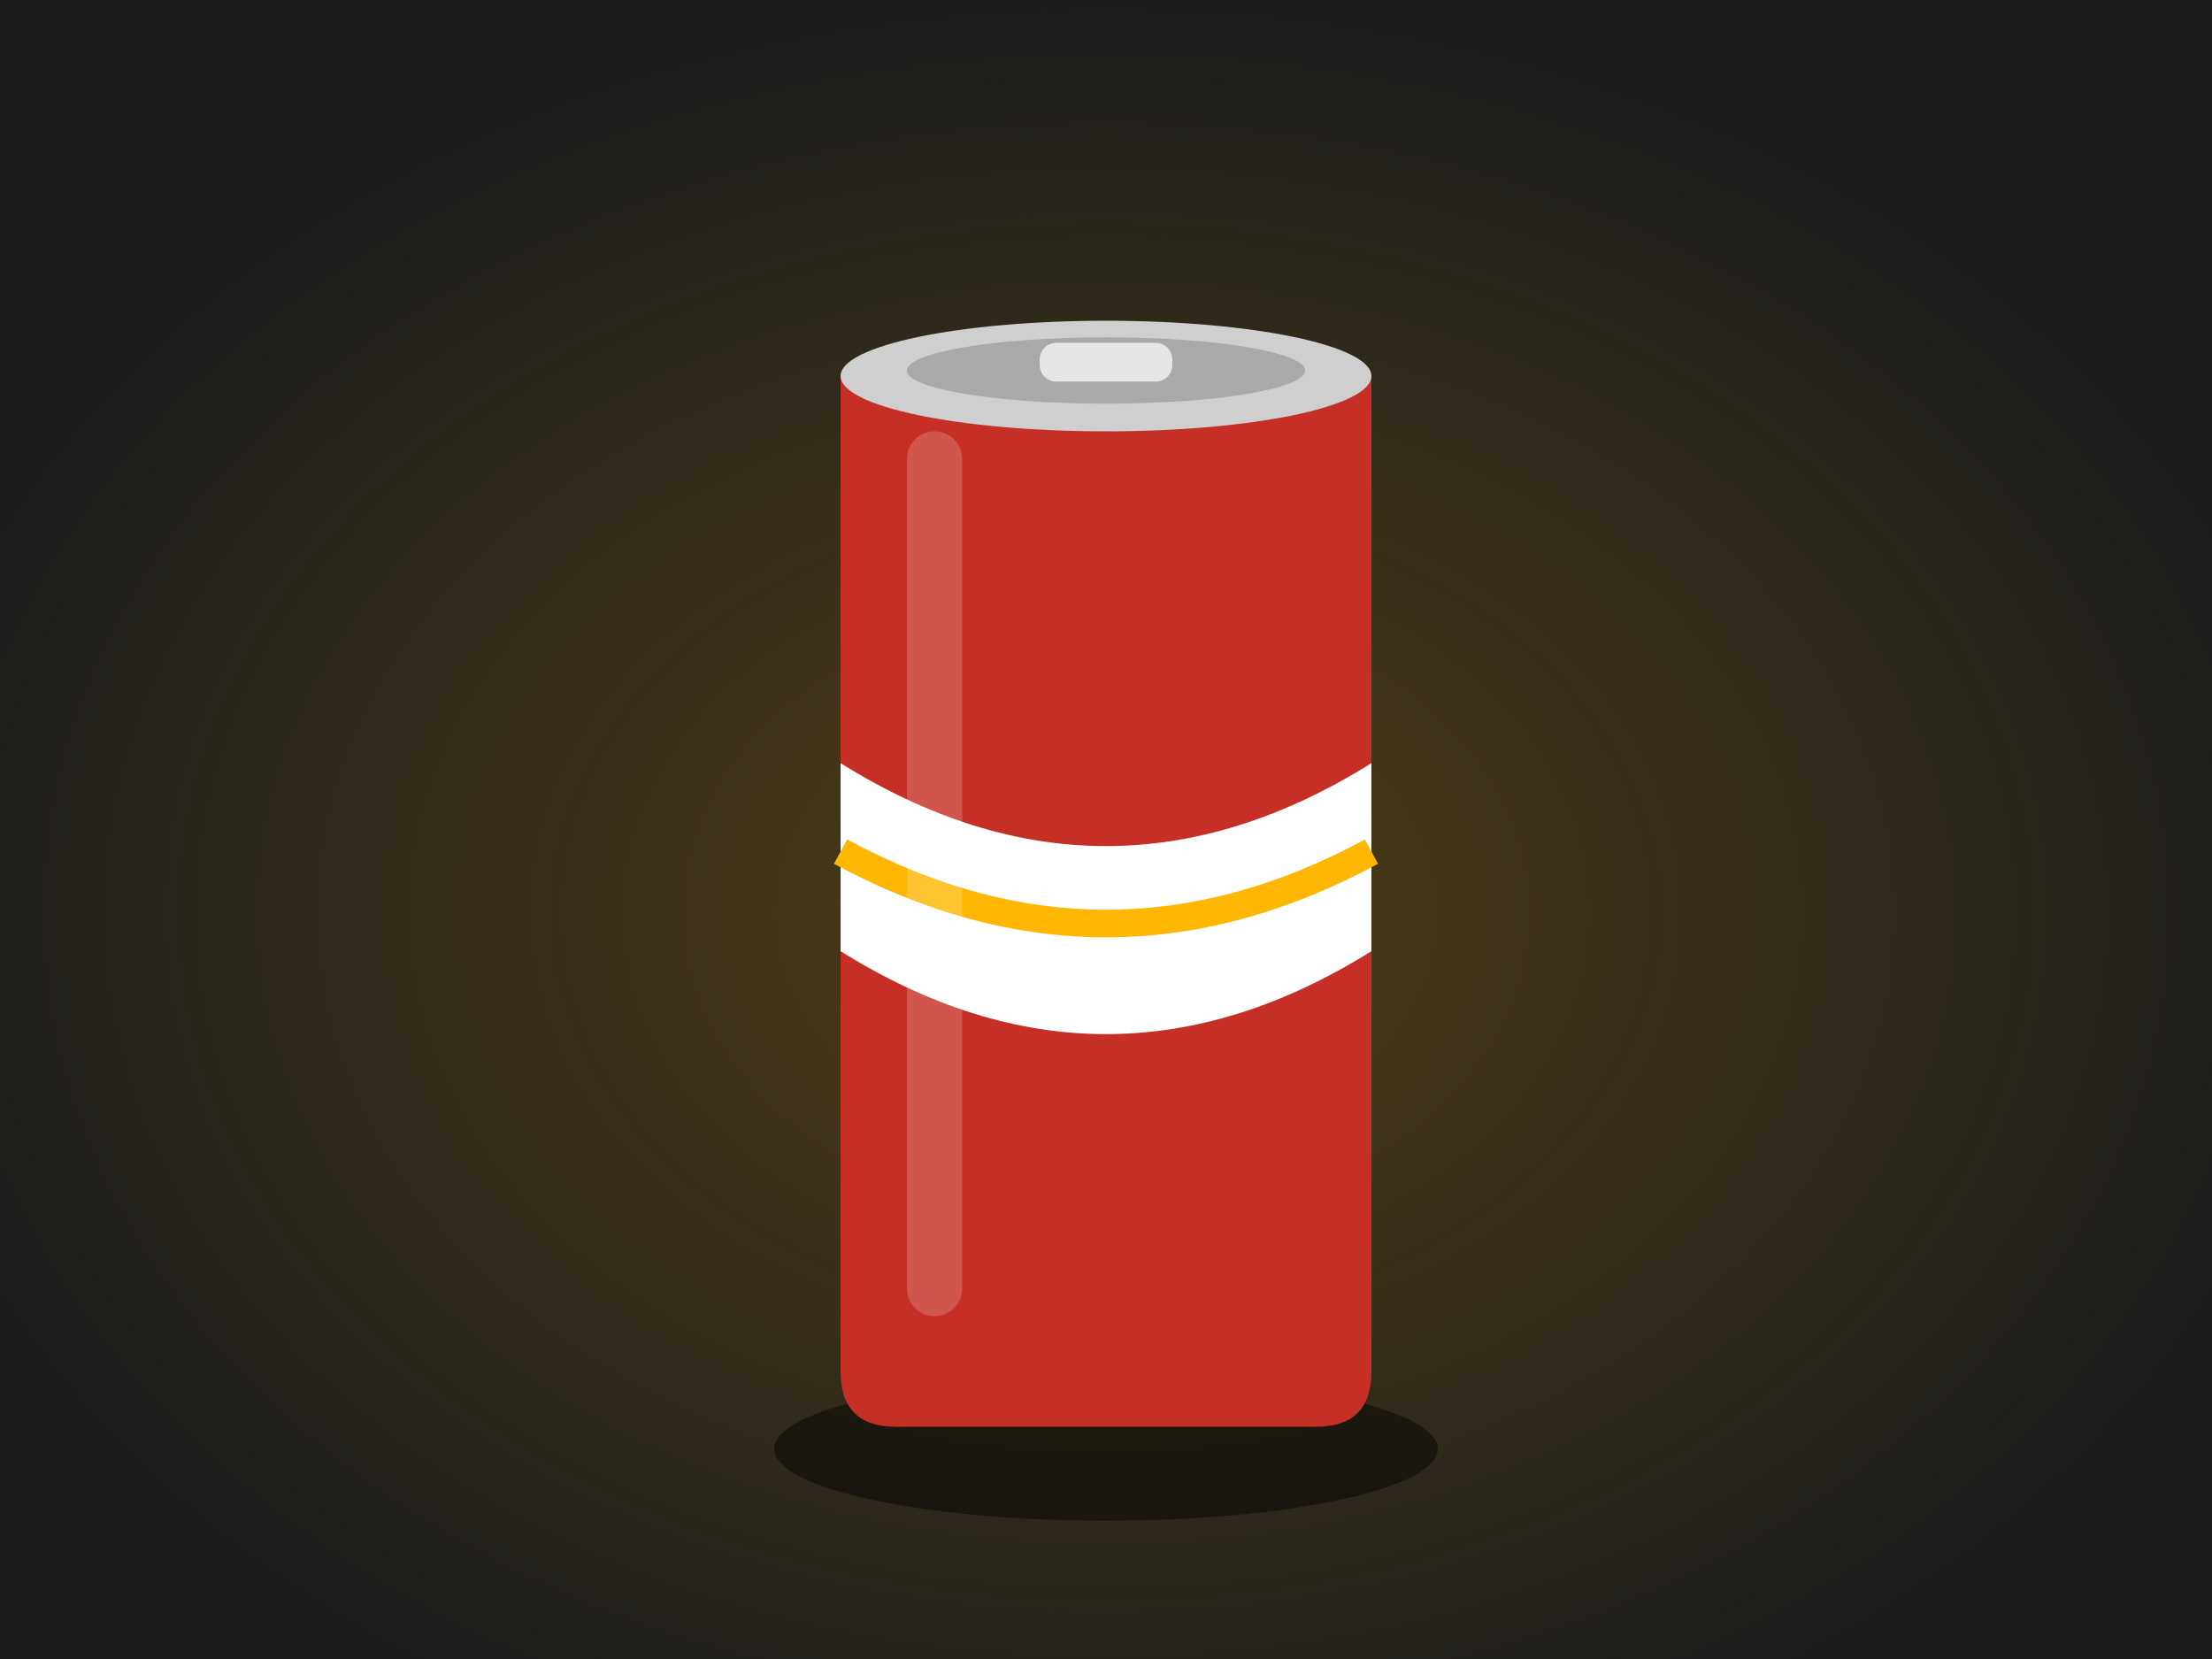
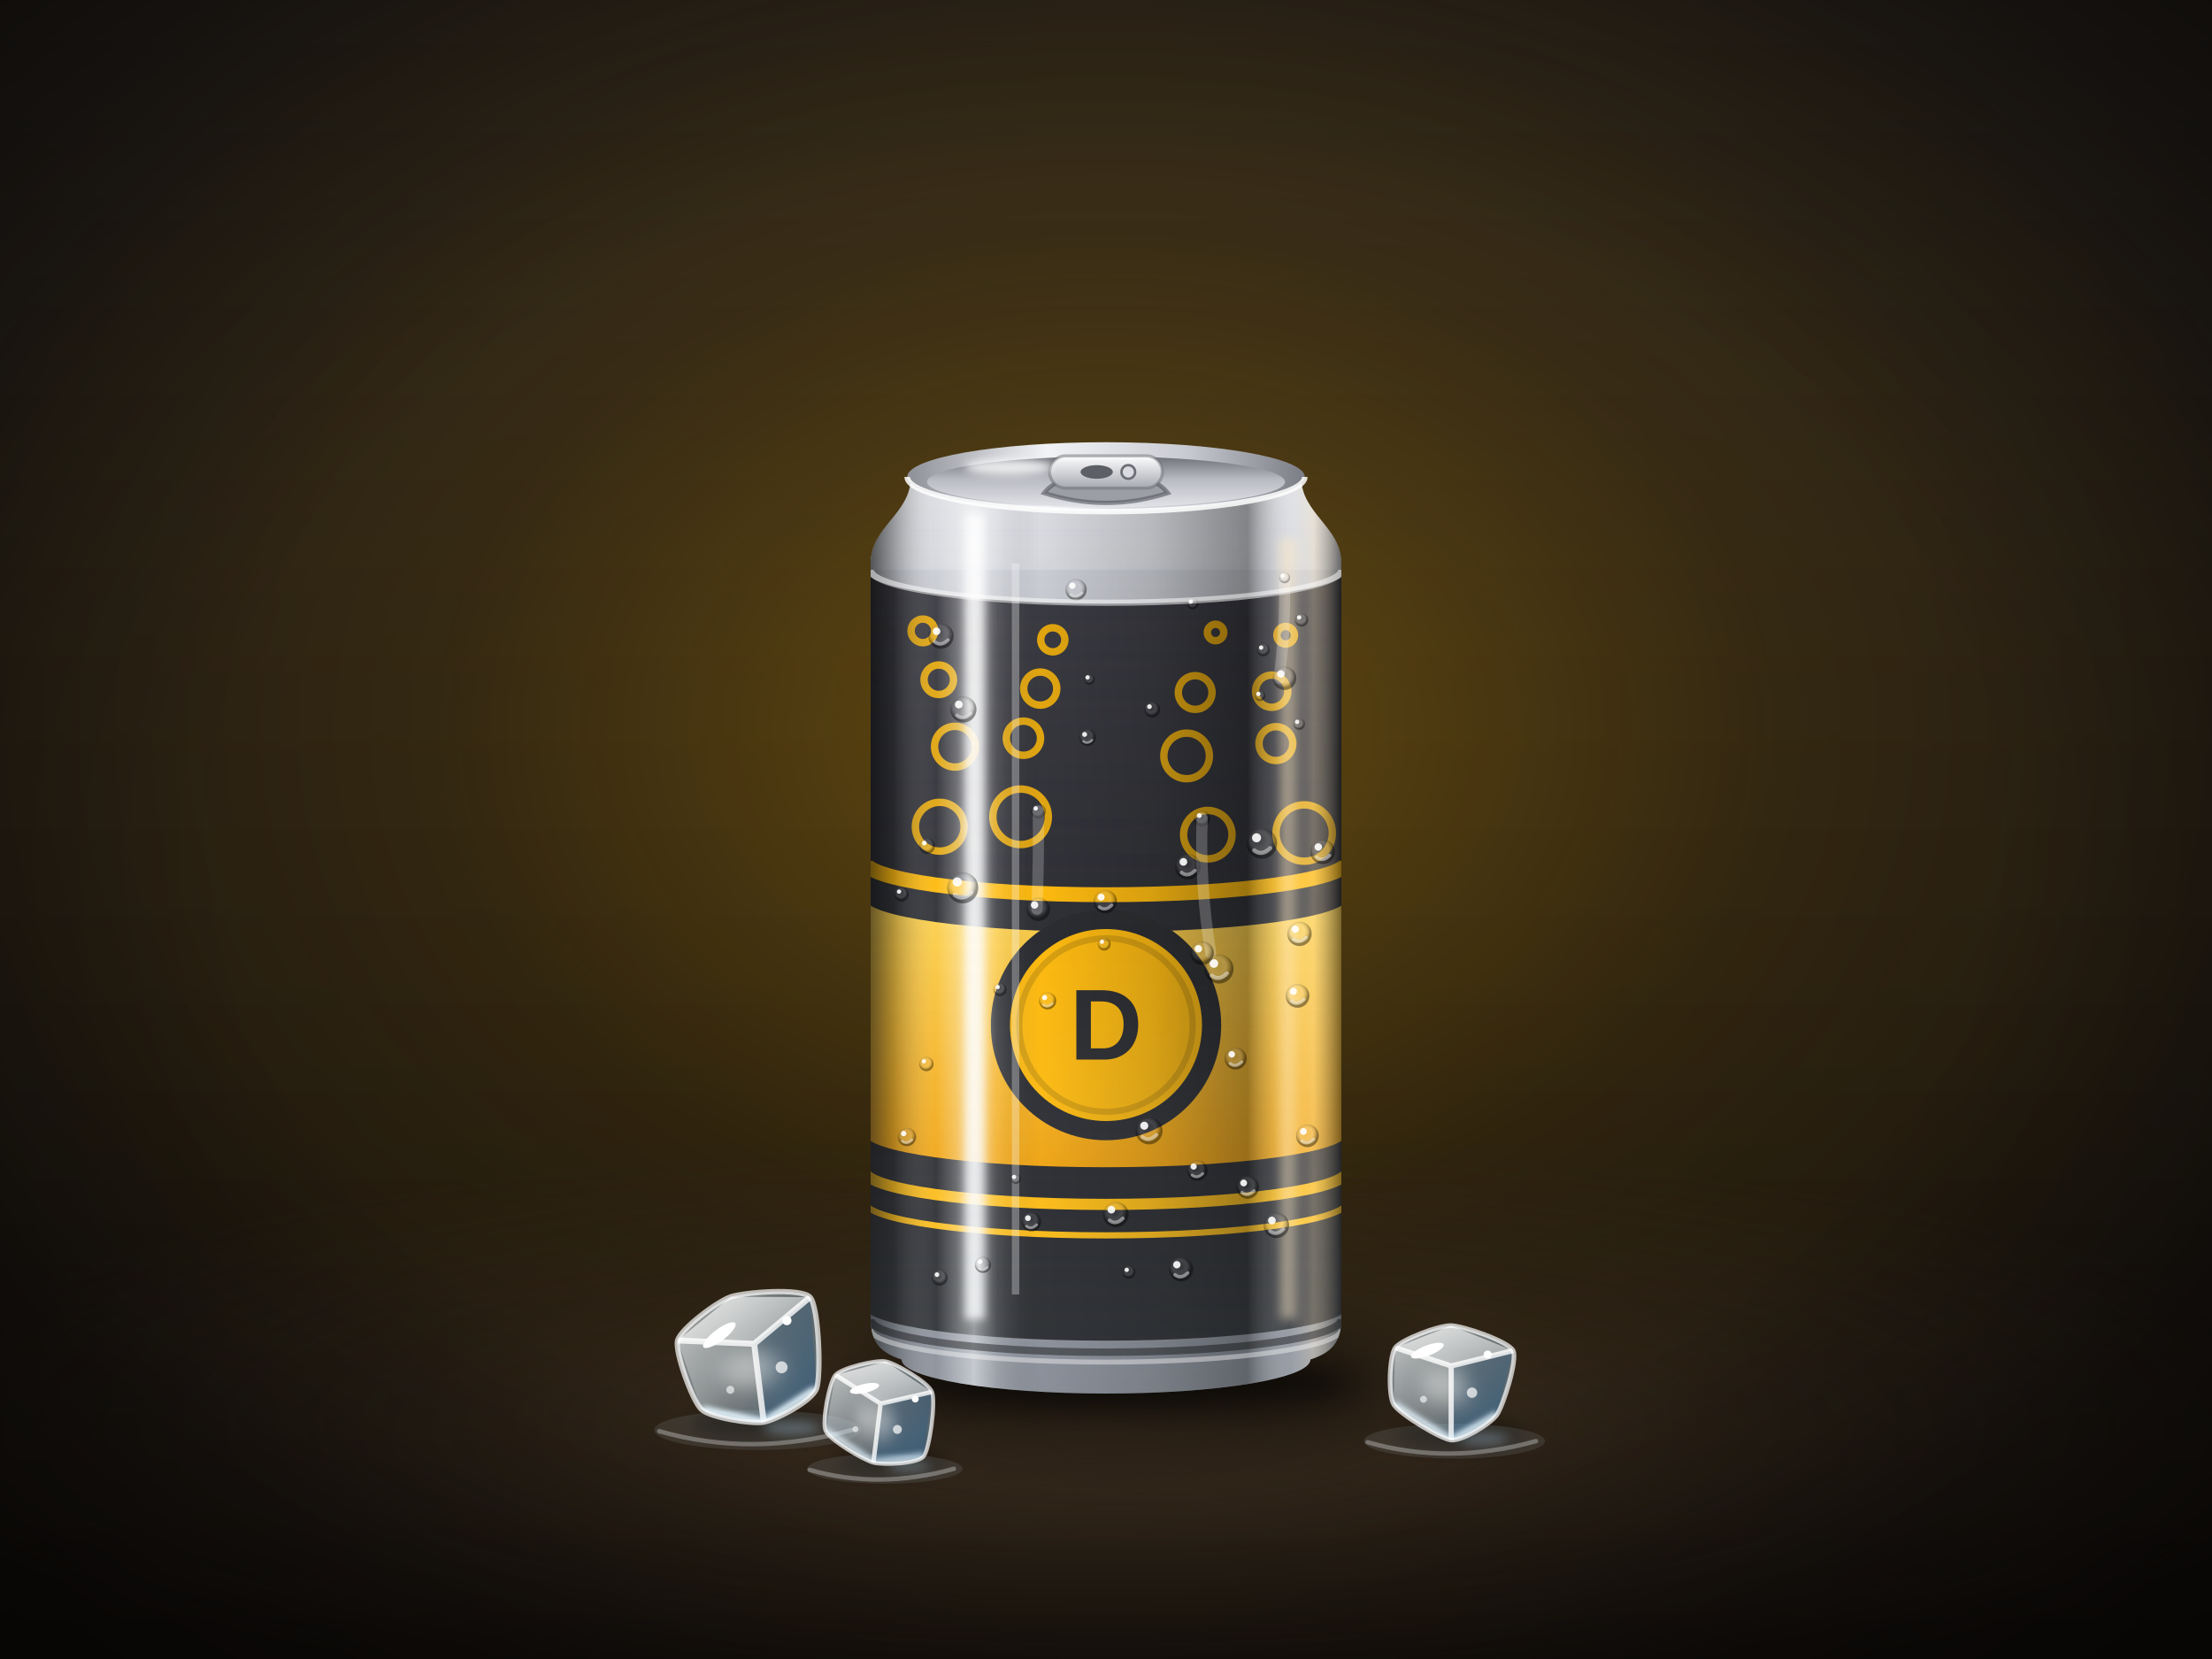
<svg xmlns="http://www.w3.org/2000/svg" viewBox="0 0 400 300" role="img" aria-label="Ilustração de lata de refrigerante">
  <defs>
-     <radialGradient id="glow" cx="50%" cy="55%" r="55%">
-       <stop offset="0" stop-color="#ffb703" stop-opacity=".22" />
+     <linearGradient id="g1" x1="0" y1="0" x2="0" y2="1">
+       <stop offset="0" stop-color="#26201b" />
+       <stop offset="1" stop-color="#110d0a" />
+     </linearGradient>
+     <radialGradient id="r2" cx="0.5" cy="0.44" r="0.6">
+       <stop offset="0" stop-color="#ffb703" stop-opacity="0.32" />
+       <stop offset="0.5" stop-color="#ffb703" stop-opacity="0.1" />
      <stop offset="1" stop-color="#ffb703" stop-opacity="0" />
    </radialGradient>
+     <radialGradient id="r3" cx="0.5" cy="0.5" r="0.5">
+       <stop offset="0" stop-color="#5a4636" stop-opacity="0.55" />
+       <stop offset="0.6" stop-color="#3a2d23" stop-opacity="0.25" />
+       <stop offset="1" stop-color="#3a2d23" stop-opacity="0" />
+     </radialGradient>
+     <radialGradient id="r4" cx="0.5" cy="0.5" r="0.72">
+       <stop offset="0.55" stop-color="#000" stop-opacity="0" />
+       <stop offset="1" stop-color="#000" stop-opacity="0.6" />
+     </radialGradient>
+     <filter id="f5" x="-60%" y="-60%" width="220%" height="220%">
+       <feGaussianBlur stdDeviation="7" />
+     </filter>
+     <filter id="f6" x="-60%" y="-60%" width="220%" height="220%">
+       <feGaussianBlur stdDeviation="2.5" />
+     </filter>
+     <clipPath id="c7">
+       <path d="M-38,-12 V-134 C-38,-140 -31.5,-142 -31.5,-148 H31.5 C31.5,-142 38,-140 38,-134 V-12 C38,-8 36,-6.5 33,-5.5 A33 5.5 0 0 1 -33,-5.5 C-36,-6.5 -38,-8 -38,-12Z" />
+     </clipPath>
+     <linearGradient id="g8" x1="0" y1="0" x2="0" y2="1">
+       <stop offset="0" stop-color="#d4d6dc" />
+       <stop offset="0.5" stop-color="#a4a7b0" />
+       <stop offset="1" stop-color="#7d8089" />
+     </linearGradient>
+     <linearGradient id="g9" x1="0" y1="0" x2="0" y2="1">
+       <stop offset="0" stop-color="#3a3a41" />
+       <stop offset="0.5" stop-color="#25252a" />
+       <stop offset="1" stop-color="#18181b" />
+     </linearGradient>
+     <linearGradient id="g10" x1="0" y1="0" x2="0" y2="1">
+       <stop offset="0" stop-color="#ffd24a" />
+       <stop offset="1" stop-color="#f29e00" />
+     </linearGradient>
+     <linearGradient id="g11" x1="0" y1="0" x2="1" y2="0">
+       <stop offset="0" stop-color="#000" stop-opacity="0.62" />
+       <stop offset="0.05" stop-color="#000" stop-opacity="0.3" />
+       <stop offset="0.14" stop-color="#fff" stop-opacity="0.04" />
+       <stop offset="0.22" stop-color="#fff" stop-opacity="0.52" />
+       <stop offset="0.27" stop-color="#fff" stop-opacity="0.14" />
+       <stop offset="0.36" stop-color="#000" stop-opacity="0" />
+       <stop offset="0.6" stop-color="#000" stop-opacity="0.16" />
+       <stop offset="0.8" stop-color="#000" stop-opacity="0.4" />
+       <stop offset="0.89" stop-color="#fff" stop-opacity="0.1" />
+       <stop offset="0.94" stop-color="#ffe9c2" stop-opacity="0.34" />
+       <stop offset="1" stop-color="#000" stop-opacity="0.55" />
+     </linearGradient>
+     <filter id="f12" x="-60%" y="-60%" width="220%" height="220%">
+       <feGaussianBlur stdDeviation="0.7" />
+     </filter>
+     <filter id="f13" x="-60%" y="-60%" width="220%" height="220%">
+       <feGaussianBlur stdDeviation="0.8" />
+     </filter>
+     <linearGradient id="g14" x1="0" y1="0" x2="0" y2="1">
+       <stop offset="0" stop-color="#dff2ff" stop-opacity="0" />
+       <stop offset="0.5" stop-color="#dff2ff" stop-opacity="0.05" />
+       <stop offset="1" stop-color="#dff2ff" stop-opacity="0.14" />
+     </linearGradient>
+     <radialGradient id="r15" cx="0.45" cy="0.4" r="0.5">
+       <stop offset="0" stop-color="#fff" stop-opacity="0.02" />
+       <stop offset="0.55" stop-color="#fff" stop-opacity="0.1" />
+       <stop offset="0.85" stop-color="#000" stop-opacity="0.18" />
+       <stop offset="1" stop-color="#000" stop-opacity="0.4" />
+     </radialGradient>
+     <linearGradient id="g16" x1="0" y1="0" x2="1" y2="0">
+       <stop offset="0" stop-color="#8e9098" />
+       <stop offset="0.35" stop-color="#f2f3f6" />
+       <stop offset="0.7" stop-color="#c9cbd2" />
+       <stop offset="1" stop-color="#7b7d85" />
+     </linearGradient>
+     <linearGradient id="g17" x1="0" y1="0" x2="0" y2="1">
+       <stop offset="0" stop-color="#6f7179" />
+       <stop offset="0.45" stop-color="#b9bbc2" />
+       <stop offset="1" stop-color="#e2e3e8" />
+     </linearGradient>
+     <linearGradient id="g18" x1="0" y1="0" x2="0" y2="1">
+       <stop offset="0" stop-color="#ffffff" />
+       <stop offset="1" stop-color="#a7a9b1" />
+     </linearGradient>
+     <filter id="f19" x="-60%" y="-60%" width="220%" height="220%">
+       <feGaussianBlur stdDeviation="1.6" />
+     </filter>
+     <filter id="f20" x="-60%" y="-60%" width="220%" height="220%">
+       <feGaussianBlur stdDeviation="1" />
+     </filter>
+     <clipPath id="c21">
+       <path d="M-12.63,-5.89 C-11.72,-7.87 -4.33,-11.62 -1.75,-11.99 C0.82,-12.36 11.03,-11.41 12.3,-9.44 C13.58,-7.48 11.85,4.9 10.59,7.05 C9.34,9.2 2.33,11.35 0.14,11.36 C-2.04,11.37 -9.25,8.91 -10.57,7.13 C-11.89,5.35 -13.54,-3.92 -12.63,-5.89Z" />
+     </clipPath>
+     <linearGradient id="g22" x1="0" y1="0" x2="1" y2="1">
+       <stop offset="0" stop-color="#f2fbff" stop-opacity="0.62" />
+       <stop offset="0.55" stop-color="#bfe4ff" stop-opacity="0.36" />
+       <stop offset="1" stop-color="#7fbfee" stop-opacity="0.42" />
+     </linearGradient>
+     <linearGradient id="g23" x1="0" y1="0" x2="1" y2="1">
+       <stop offset="0" stop-color="#fff" stop-opacity="0.75" />
+       <stop offset="1" stop-color="#fff" stop-opacity="0.35" />
+     </linearGradient>
+     <linearGradient id="g24" x1="0" y1="0" x2="1" y2="1">
+       <stop offset="0" stop-color="#fff" stop-opacity="0.32" />
+       <stop offset="1" stop-color="#fff" stop-opacity="0.04" />
+     </linearGradient>
+     <linearGradient id="g25" x1="0" y1="0" x2="1" y2="1">
+       <stop offset="0" stop-color="#2a6fa8" stop-opacity="0.12" />
+       <stop offset="1" stop-color="#164a7a" stop-opacity="0.38" />
+     </linearGradient>
+     <filter id="f26" x="-60%" y="-60%" width="220%" height="220%">
+       <feGaussianBlur stdDeviation="1.92" />
+     </filter>
+     <filter id="f27" x="-60%" y="-60%" width="220%" height="220%">
+       <feGaussianBlur stdDeviation="0.5" />
+     </filter>
+     <clipPath id="c28">
+       <path d="M-9.48,-5.21 C-8.7,-6.74 -3.1,-9.67 -1.27,-9.8 C0.56,-9.93 7.1,-8.03 8.22,-6.48 C9.34,-4.92 10.32,3.67 9.57,5.22 C8.83,6.77 2.91,8.52 1.02,8.5 C-0.88,8.48 -7.67,6.42 -8.75,5 C-9.84,3.58 -10.25,-3.69 -9.48,-5.21Z" />
+     </clipPath>
+     <filter id="f29" x="-60%" y="-60%" width="220%" height="220%">
+       <feGaussianBlur stdDeviation="1.44" />
+     </filter>
+     <clipPath id="c30">
+       <path d="M-10.24,-4.74 C-9.33,-6.32 -2.84,-9.6 -0.64,-9.78 C1.56,-9.96 9.98,-8.03 11,-6.46 C12.03,-4.9 10.28,3.6 9.3,5.39 C8.33,7.17 3.5,10.8 1.56,10.81 C-0.38,10.82 -8.23,7.1 -9.45,5.49 C-10.67,3.88 -11.15,-3.16 -10.24,-4.74Z" />
+     </clipPath>
+     <filter id="f31" x="-60%" y="-60%" width="220%" height="220%">
+       <feGaussianBlur stdDeviation="1.68" />
+     </filter>
  </defs>
-   <rect width="400" height="300" fill="#1d1d1d" />
-   <rect width="400" height="300" fill="url(#glow)" />
-   <ellipse cx="200" cy="262" rx="60" ry="13" fill="#000" opacity=".45" />
-   <g transform="translate(200,258)">
-     <path d="M-48,-190 h96 v180 q0,10 -10,10 h-76 q-10,0 -10,-10z" fill="#c62f26" />
-     <ellipse cx="0" cy="-190" rx="48" ry="10" fill="#cfcfcf" />
-     <ellipse cx="0" cy="-191" rx="36" ry="6" fill="#a9a9a9" />
-     <rect x="-12" y="-196" width="24" height="7" rx="3" fill="#e6e6e6" />
-     <path d="M-48,-120 q48,30 96,0 v34 q-48,30 -96,0z" fill="#ffffff" />
-     <path d="M-48,-104 q48,26 96,0" stroke="#ffb703" stroke-width="5" fill="none" />
-     <rect x="-36" y="-180" width="10" height="160" rx="5" fill="#ffffff" opacity=".18" />
+   <rect width="400" height="300" fill="url(#g1)" />
+   <rect width="400" height="300" fill="url(#r2)" />
+   <ellipse cx="200" cy="258" rx="230" ry="52" fill="url(#r3)" />
+   <rect width="400" height="300" fill="url(#r4)" />
+   <ellipse cx="204" cy="251" rx="52.5" ry="12" fill="#000" opacity="0.5" filter="url(#f5)" />
+   <ellipse cx="204" cy="250" rx="41" ry="4.4" fill="#000" opacity="0.55" filter="url(#f6)" />
+   <g transform="translate(200,252) scale(1.12)">
+     <path d="M-38,-12 V-134 C-38,-140 -31.5,-142 -31.5,-148 H31.5 C31.5,-142 38,-140 38,-134 V-12 C38,-8 36,-6.5 33,-5.5 A33 5.5 0 0 1 -33,-5.5 C-36,-6.5 -38,-8 -38,-12Z" fill="url(#g8)" />
+     <g clip-path="url(#c7)">
+       <path d="M-38,-133 C-38,-140 -31.5,-142 -31.5,-148 H31.5 C31.5,-142 38,-140 38,-133Z" fill="#fff" opacity=".22" />
+       <path d="M-39,-133 A39 5.46 0 0 0 39,-133 L39,-14 A39 5.46 0 0 1 -39,-14 Z" fill="url(#g9)" />
+       <path d="M-39,-80 A39 5.46 0 0 0 39,-80 L39,-42 A39 5.46 0 0 1 -39,-42 Z" fill="url(#g10)" />
+       <path d="M-39,-86 A39 5.46 0 0 0 39,-86" fill="none" stroke="#ffb703" stroke-width="2.4" />
+       <path d="M-39,-36 A39 5.46 0 0 0 39,-36" fill="none" stroke="#ffb703" stroke-width="1.8" />
+       <path d="M-39,-31 A39 5.46 0 0 0 39,-31" fill="none" stroke="#ffb703" stroke-width="1" />
+       <g fill="none" stroke="#ffb703" stroke-opacity=".85" stroke-width="1.2">
+         <circle cx="-26.84" cy="-91.52" r="3.94" />
+         <circle cx="-24.39" cy="-104.44" r="3.29" />
+         <circle cx="-27" cy="-115.25" r="2.38" />
+         <circle cx="-29.57" cy="-123.14" r="1.91" />
+         <circle cx="-13.79" cy="-93.12" r="4.48" />
+         <circle cx="-13.33" cy="-105.81" r="2.76" />
+         <circle cx="-10.62" cy="-113.82" r="2.67" />
+         <circle cx="-8.59" cy="-121.7" r="1.95" />
+         <circle cx="16.44" cy="-90.24" r="3.91" />
+         <circle cx="13.02" cy="-102.95" r="3.68" />
+         <circle cx="14.4" cy="-113.19" r="2.72" />
+         <circle cx="17.69" cy="-122.88" r="1.33" />
+         <circle cx="32" cy="-90.5" r="4.55" />
+         <circle cx="27.43" cy="-104.94" r="2.73" />
+         <circle cx="26.75" cy="-113.4" r="2.6" />
+         <circle cx="29.01" cy="-122.44" r="1.42" />
+       </g>
+       <circle cx="0" cy="-59.5" r="18.6" fill="#232327" />
+       <circle cx="0" cy="-59.5" r="15.5" fill="#ffb703" />
+       <circle cx="0" cy="-59.5" r="14" fill="none" stroke="#000" stroke-opacity=".15" stroke-width="1" />
+       <text x="0" y="-53.92" font-family="Arial, Helvetica, sans-serif" font-size="16.28" font-weight="900" text-anchor="middle" fill="#232327">D</text>
+       <path d="M-38,-12 V-134 C-38,-140 -31.5,-142 -31.5,-148 H31.5 C31.5,-142 38,-140 38,-134 V-12 C38,-8 36,-6.5 33,-5.5 A33 5.5 0 0 1 -33,-5.5 C-36,-6.5 -38,-8 -38,-12Z" fill="url(#g11)" />
+       <rect x="-22.8" y="-142" width="3.2" height="130" fill="#fff" opacity=".8" filter="url(#f12)" />
+       <rect x="-15.2" y="-134" width="1.2" height="118" fill="#fff" opacity=".3" />
+       <rect x="28.12" y="-138" width="2.6" height="126" fill="#ffe9c2" opacity=".5" filter="url(#f13)" />
+       <path d="M-38,-12 V-134 C-38,-140 -31.5,-142 -31.5,-148 H31.5 C31.5,-142 38,-140 38,-134 V-12 C38,-8 36,-6.5 33,-5.5 A33 5.5 0 0 1 -33,-5.5 C-36,-6.5 -38,-8 -38,-12Z" fill="url(#g14)" />
+       <g fill="url(#r15)">
+         <circle cx="14.02" cy="-127.53" r="0.91" />
+         <circle cx="-2.68" cy="-115.3" r="0.85" />
+         <circle cx="20.93" cy="-54.09" r="1.78" />
+         <circle cx="-0.12" cy="-79.43" r="1.9" />
+         <circle cx="-4.83" cy="-129.78" r="1.72" />
+         <circle cx="25.17" cy="-88.8" r="2.45" />
+         <circle cx="18.24" cy="-68.55" r="2.35" />
+         <circle cx="-23.13" cy="-81.65" r="2.51" />
+         <circle cx="22.88" cy="-33.3" r="1.84" />
+         <circle cx="-28.88" cy="-88.4" r="1.27" />
+         <circle cx="-0.29" cy="-72.56" r="1.03" />
+         <circle cx="6.95" cy="-42.41" r="2.18" />
+         <circle cx="31.57" cy="-124.9" r="1.08" />
+         <circle cx="-14.56" cy="-34.66" r="0.81" />
+         <circle cx="1.59" cy="-28.9" r="2.06" />
+         <circle cx="25.41" cy="-120.05" r="1.02" />
+         <circle cx="30.92" cy="-64.21" r="1.92" />
+         <circle cx="-29" cy="-53.21" r="1.16" />
+         <circle cx="-12.05" cy="-27.73" r="1.57" />
+         <circle cx="24.89" cy="-112.65" r="0.83" />
+         <circle cx="-32.14" cy="-41.42" r="1.48" />
+         <circle cx="-9.43" cy="-63.4" r="1.39" />
+         <circle cx="7.46" cy="-110.42" r="1.27" />
+         <circle cx="3.71" cy="-19.58" r="1.04" />
+         <circle cx="32.52" cy="-41.62" r="1.84" />
+         <circle cx="-26.64" cy="-122.3" r="2.05" />
+         <circle cx="-33.01" cy="-80.6" r="1.16" />
+         <circle cx="28.83" cy="-131.71" r="0.88" />
+         <circle cx="-26.84" cy="-18.71" r="1.28" />
+         <circle cx="27.51" cy="-27.16" r="2.06" />
+         <circle cx="15.52" cy="-92.83" r="1.29" />
+         <circle cx="31.24" cy="-74.22" r="1.97" />
+         <circle cx="31.19" cy="-108.09" r="0.93" />
+         <circle cx="13.22" cy="-85.06" r="2.07" />
+         <circle cx="-17.12" cy="-65.23" r="1.06" />
+         <circle cx="-10.93" cy="-94.03" r="1.2" />
+         <circle cx="-23.02" cy="-110.45" r="2.11" />
+         <circle cx="14.73" cy="-36.03" r="1.66" />
+         <circle cx="12.12" cy="-20.06" r="1.95" />
+         <circle cx="-19.86" cy="-20.78" r="1.31" />
+         <circle cx="34.98" cy="-87.48" r="2" />
+         <circle cx="-2.98" cy="-105.92" r="1.34" />
+       </g>
+       <g fill="none" stroke="#fff" stroke-opacity=".45" stroke-linecap="round">
+         <path d="M20.04,-53.29 Q20.93,-52.57 21.91,-53.55" stroke-width="0.5" />
+         <path d="M-1.08,-78.57 Q-0.12,-77.81 0.92,-78.86" stroke-width="0.53" />
+         <path d="M-5.69,-129 Q-4.83,-128.32 -3.88,-129.26" stroke-width="0.48" />
+         <path d="M23.94,-87.7 Q25.17,-86.73 26.51,-88.07" stroke-width="0.68" />
+         <path d="M17.06,-67.49 Q18.24,-66.55 19.53,-67.84" stroke-width="0.66" />
+         <path d="M-24.39,-80.52 Q-23.13,-79.51 -21.75,-80.89" stroke-width="0.7" />
+         <path d="M21.96,-32.47 Q22.88,-31.73 23.89,-32.75" stroke-width="0.52" />
+         <path d="M5.86,-41.43 Q6.95,-40.56 8.14,-41.76" stroke-width="0.61" />
+         <path d="M0.56,-27.98 Q1.59,-27.15 2.72,-28.29" stroke-width="0.58" />
+         <path d="M29.96,-63.35 Q30.92,-62.58 31.97,-63.64" stroke-width="0.54" />
+         <path d="M-12.84,-27.02 Q-12.05,-26.4 -11.19,-27.26" stroke-width="0.44" />
+         <path d="M-32.88,-40.75 Q-32.14,-40.16 -31.33,-40.98" stroke-width="0.41" />
+         <path d="M-10.12,-62.77 Q-9.43,-62.21 -8.66,-62.98" stroke-width="0.39" />
+         <path d="M31.6,-40.79 Q32.52,-40.06 33.53,-41.07" stroke-width="0.51" />
+         <path d="M-27.66,-121.38 Q-26.64,-120.56 -25.51,-121.68" stroke-width="0.57" />
+         <path d="M26.48,-26.23 Q27.51,-25.41 28.64,-26.54" stroke-width="0.58" />
+         <path d="M30.26,-73.33 Q31.24,-72.55 32.32,-73.63" stroke-width="0.55" />
+         <path d="M12.19,-84.13 Q13.22,-83.3 14.36,-84.44" stroke-width="0.58" />
+         <path d="M-24.07,-109.5 Q-23.02,-108.65 -21.85,-109.81" stroke-width="0.59" />
+         <path d="M13.9,-35.28 Q14.73,-34.62 15.64,-35.53" stroke-width="0.46" />
+         <path d="M11.14,-19.18 Q12.12,-18.4 13.19,-19.47" stroke-width="0.55" />
+         <path d="M-20.52,-20.19 Q-19.86,-19.66 -19.14,-20.38" stroke-width="0.37" />
+         <path d="M33.97,-86.58 Q34.98,-85.78 36.08,-86.88" stroke-width="0.56" />
+         <path d="M-3.65,-105.31 Q-2.98,-104.78 -2.24,-105.51" stroke-width="0.37" />
+       </g>
+       <g fill="#fff" opacity=".9">
+         <circle cx="13.7" cy="-127.87" r="0.35" />
+         <circle cx="-2.97" cy="-115.63" r="0.35" />
+         <circle cx="20.3" cy="-54.77" r="0.53" />
+         <circle cx="-0.79" cy="-80.15" r="0.57" />
+         <circle cx="-5.43" cy="-130.43" r="0.52" />
+         <circle cx="24.31" cy="-89.73" r="0.73" />
+         <circle cx="17.42" cy="-69.44" r="0.7" />
+         <circle cx="-24.01" cy="-82.6" r="0.75" />
+         <circle cx="22.23" cy="-34" r="0.55" />
+         <circle cx="-29.33" cy="-88.88" r="0.38" />
+         <circle cx="-0.65" cy="-72.95" r="0.35" />
+         <circle cx="6.18" cy="-43.24" r="0.65" />
+         <circle cx="31.19" cy="-125.31" r="0.35" />
+         <circle cx="-14.85" cy="-34.97" r="0.35" />
+         <circle cx="0.87" cy="-29.69" r="0.62" />
+         <circle cx="25.05" cy="-120.44" r="0.35" />
+         <circle cx="30.25" cy="-64.94" r="0.58" />
+         <circle cx="-29.4" cy="-53.65" r="0.35" />
+         <circle cx="-12.6" cy="-28.32" r="0.47" />
+         <circle cx="24.6" cy="-112.96" r="0.35" />
+         <circle cx="-32.66" cy="-41.98" r="0.44" />
+         <circle cx="-9.91" cy="-63.93" r="0.42" />
+         <circle cx="7.02" cy="-110.91" r="0.38" />
+         <circle cx="3.35" cy="-19.97" r="0.35" />
+         <circle cx="31.88" cy="-42.32" r="0.55" />
+         <circle cx="-27.35" cy="-123.07" r="0.61" />
+         <circle cx="-33.41" cy="-81.04" r="0.35" />
+         <circle cx="28.52" cy="-132.04" r="0.35" />
+         <circle cx="-27.29" cy="-19.2" r="0.38" />
+         <circle cx="26.79" cy="-27.94" r="0.62" />
+         <circle cx="15.07" cy="-93.32" r="0.39" />
+         <circle cx="30.56" cy="-74.97" r="0.59" />
+         <circle cx="30.86" cy="-108.45" r="0.35" />
+         <circle cx="12.5" cy="-85.84" r="0.62" />
+         <circle cx="-17.49" cy="-65.63" r="0.35" />
+         <circle cx="-11.35" cy="-94.48" r="0.36" />
+         <circle cx="-23.76" cy="-111.25" r="0.63" />
+         <circle cx="14.15" cy="-36.65" r="0.5" />
+         <circle cx="11.44" cy="-20.8" r="0.59" />
+         <circle cx="-20.33" cy="-21.28" r="0.39" />
+         <circle cx="34.28" cy="-88.24" r="0.6" />
+         <circle cx="-3.45" cy="-106.42" r="0.4" />
+       </g>
+       <path d="M15.52,-92.83 q-0.38,10.86 1.39,21.73" fill="none" stroke="#fff" stroke-opacity=".22" stroke-width="1.8" stroke-linecap="round" />
+       <circle cx="15.52" cy="-71.11" r="1.9" fill="url(#r15)" />
+       <circle cx="14.92" cy="-71.81" r=".6" fill="#fff" opacity=".9" />
+       <path d="M-10.93,-94.03 q0.1,7.92 -0.22,15.84" fill="none" stroke="#fff" stroke-opacity=".22" stroke-width="1.8" stroke-linecap="round" />
+       <circle cx="-10.93" cy="-78.19" r="1.9" fill="url(#r15)" />
+       <circle cx="-11.53" cy="-78.89" r=".6" fill="#fff" opacity=".9" />
+       <path d="M28.83,-131.71 q0.15,8.11 -0.86,16.22" fill="none" stroke="#fff" stroke-opacity=".22" stroke-width="1.8" stroke-linecap="round" />
+       <circle cx="28.83" cy="-115.49" r="1.9" fill="url(#r15)" />
+       <circle cx="28.23" cy="-116.19" r=".6" fill="#fff" opacity=".9" />
+       <path d="M-38,-133 A38 5.32 0 0 0 38,-133" fill="none" stroke="#fff" stroke-opacity=".5" stroke-width="1" />
+       <path d="M-38,-12 A38 5.32 0 0 0 38,-12" fill="none" stroke="#000" stroke-opacity=".4" stroke-width="1.2" />
+       <path d="M-38,-10.4 A38 5.32 0 0 0 38,-10.4" fill="none" stroke="#fff" stroke-opacity=".4" stroke-width=".8" />
+     </g>
+     <ellipse cx="0" cy="-148" rx="32.1" ry="5.6" fill="url(#g16)" />
+     <ellipse cx="0" cy="-147.2" rx="28.9" ry="4.1" fill="url(#g17)" />
+     <path d="M-10,-145.4 q10,3.2 20,0 q-2.5,-3.2 -10,-3.2 q-7.5,0 -10,3.2Z" fill="#9c9ea6" stroke="#55575e" stroke-opacity=".6" stroke-width=".7" />
+     <path d="M-6.5,-151.4 h13 a2.6,2.6 0 0 1 0,5.2 h-13 a2.6,2.6 0 0 1 0,-5.2Z" fill="url(#g18)" stroke="#6c6e75" stroke-opacity=".5" stroke-width=".5" />
+     <ellipse cx="-1.5" cy="-148.8" rx="2.6" ry="1.1" fill="#5d5f66" />
+     <circle cx="3.6" cy="-148.8" r="1.1" fill="#d9dbe0" stroke="#6c6e75" stroke-width=".4" />
+     <path d="M-32.1,-148 A32.1 5.6 0 0 0 32.1,-148" fill="none" stroke="#fff" stroke-opacity=".85" stroke-width=".9" />
+     <ellipse cx="-15.75" cy="-149.6" rx="7" ry="1.3" fill="#ffffff" opacity="0.8" filter="url(#f12)" />
+   </g>
+   <ellipse cx="138" cy="257.5" rx="13.2" ry="2.64" fill="#000" opacity=".5" filter="url(#f19)" />
+   <ellipse cx="137" cy="258.6" rx="18.72" ry="3.6" fill="#cfeaff" opacity=".1" />
+   <path d="M119.2,258.8 q16.8,4.8 34.8,-.2" fill="none" stroke="#fff" stroke-opacity=".3" stroke-width=".8" stroke-linecap="round" />
+   <ellipse cx="143.2" cy="258.2" rx="5.28" ry="1.2" fill="#bfe4ff" opacity=".35" filter="url(#f20)" />
+   <g transform="translate(136,246) rotate(-10)">
+     <path d="M-12.63,-5.89 C-11.72,-7.87 -4.33,-11.62 -1.75,-11.99 C0.82,-12.36 11.03,-11.41 12.3,-9.44 C13.58,-7.48 11.85,4.9 10.59,7.05 C9.34,9.2 2.33,11.35 0.14,11.36 C-2.04,11.37 -9.25,8.91 -10.57,7.13 C-11.89,5.35 -13.54,-3.92 -12.63,-5.89Z" fill="url(#g22)" />
+     <g clip-path="url(#c21)">
+       <path d="M-12.63,-5.89 L-1.75,-11.99 L12.3,-9.44 L0.89,-2.88Z" fill="url(#g23)" />
+       <path d="M-12.63,-5.89 L0.89,-2.88 L0.14,11.36 L-10.57,7.13Z" fill="url(#g24)" />
+       <path d="M0.89,-2.88 L12.3,-9.44 L10.59,7.05 L0.14,11.36Z" fill="url(#g25)" />
+       <ellipse cx="-0.6" cy="1.44" rx="5.04" ry="3.6" fill="#fff" opacity=".42" filter="url(#f26)" />
+       <path d="M0.14,11.36 L0.89,-2.88 L-12.63,-5.89 M0.89,-2.88 L12.3,-9.44" fill="none" stroke="#fff" stroke-opacity=".8" stroke-width="1.08" stroke-linejoin="round" />
+       <path d="M10.59,7.05 L0.14,11.36 L-10.57,7.13" fill="none" stroke="#e6f6ff" stroke-opacity=".9" stroke-width="1.44" stroke-linejoin="round" filter="url(#f27)" />
+       <circle cx="5.04" cy="2.16" r="1.08" fill="#fff" opacity=".7" />
+       <circle cx="-4.8" cy="4.56" r="0.72" fill="#fff" opacity=".6" />
+     </g>
+     <path d="M-12.63,-5.89 C-11.72,-7.87 -4.33,-11.62 -1.75,-11.99 C0.82,-12.36 11.03,-11.41 12.3,-9.44 C13.58,-7.48 11.85,4.9 10.59,7.05 C9.34,9.2 2.33,11.35 0.14,11.36 C-2.04,11.37 -9.25,8.91 -10.57,7.13 C-11.89,5.35 -13.54,-3.92 -12.63,-5.89Z" fill="none" stroke="#fff" stroke-opacity=".7" stroke-width="0.96" />
+     <ellipse cx="-5.04" cy="-5.52" rx="3.6" ry="1.08" fill="#fff" transform="rotate(-27 -5.04 -5.52)" />
+     <circle cx="7.44" cy="-6" r="0.84" fill="#fff" />
+   </g>
+   <ellipse cx="161" cy="264.5" rx="9.9" ry="1.98" fill="#000" opacity=".5" filter="url(#f19)" />
+   <ellipse cx="160" cy="265.6" rx="14.04" ry="2.7" fill="#cfeaff" opacity=".1" />
+   <path d="M146.4,265.8 q12.6,3.6 26.1,-.2" fill="none" stroke="#fff" stroke-opacity=".3" stroke-width=".8" stroke-linecap="round" />
+   <ellipse cx="164.4" cy="265.2" rx="3.96" ry="0.9" fill="#bfe4ff" opacity=".35" filter="url(#f20)" />
+   <g transform="translate(159,256) rotate(14)">
+     <path d="M-9.48,-5.21 C-8.7,-6.74 -3.1,-9.67 -1.27,-9.8 C0.56,-9.93 7.1,-8.03 8.22,-6.48 C9.34,-4.92 10.32,3.67 9.57,5.22 C8.83,6.77 2.91,8.52 1.02,8.5 C-0.88,8.48 -7.67,6.42 -8.75,5 C-9.84,3.58 -10.25,-3.69 -9.48,-5.21Z" fill="url(#g22)" />
+     <g clip-path="url(#c28)">
+       <path d="M-9.48,-5.21 L-1.27,-9.8 L8.22,-6.48 L-0.29,-2.16Z" fill="url(#g23)" />
+       <path d="M-9.48,-5.21 L-0.29,-2.16 L1.02,8.5 L-8.75,5Z" fill="url(#g24)" />
+       <path d="M-0.29,-2.16 L8.22,-6.48 L9.57,5.22 L1.02,8.5Z" fill="url(#g25)" />
+       <ellipse cx="-0.45" cy="1.08" rx="3.78" ry="2.7" fill="#fff" opacity=".42" filter="url(#f29)" />
+       <path d="M1.02,8.5 L-0.29,-2.16 L-9.48,-5.21 M-0.29,-2.16 L8.22,-6.48" fill="none" stroke="#fff" stroke-opacity=".8" stroke-width="0.81" stroke-linejoin="round" />
+       <path d="M9.57,5.22 L1.02,8.5 L-8.75,5" fill="none" stroke="#e6f6ff" stroke-opacity=".9" stroke-width="1.08" stroke-linejoin="round" filter="url(#f27)" />
+       <circle cx="3.78" cy="1.62" r="0.81" fill="#fff" opacity=".7" />
+       <circle cx="-3.6" cy="3.42" r="0.54" fill="#fff" opacity=".6" />
+     </g>
+     <path d="M-9.48,-5.21 C-8.7,-6.74 -3.1,-9.67 -1.27,-9.8 C0.56,-9.93 7.1,-8.03 8.22,-6.48 C9.34,-4.92 10.32,3.67 9.57,5.22 C8.83,6.77 2.91,8.52 1.02,8.5 C-0.88,8.48 -7.67,6.42 -8.75,5 C-9.84,3.58 -10.25,-3.69 -9.48,-5.21Z" fill="none" stroke="#fff" stroke-opacity=".7" stroke-width="0.72" />
+     <ellipse cx="-3.78" cy="-4.14" rx="2.7" ry="0.81" fill="#fff" transform="rotate(-27 -3.78 -4.14)" />
+     <circle cx="5.58" cy="-4.5" r="0.63" fill="#fff" />
+   </g>
+   <ellipse cx="264" cy="259.5" rx="11.55" ry="2.31" fill="#000" opacity=".5" filter="url(#f19)" />
+   <ellipse cx="263" cy="260.6" rx="16.38" ry="3.15" fill="#cfeaff" opacity=".1" />
+   <path d="M247.3,260.8 q14.7,4.2 30.45,-.2" fill="none" stroke="#fff" stroke-opacity=".3" stroke-width=".8" stroke-linecap="round" />
+   <ellipse cx="268.3" cy="260.2" rx="4.62" ry="1.05" fill="#bfe4ff" opacity=".35" filter="url(#f20)" />
+   <g transform="translate(262,249.5) rotate(6)">
+     <path d="M-10.24,-4.74 C-9.33,-6.32 -2.84,-9.6 -0.64,-9.78 C1.56,-9.96 9.98,-8.03 11,-6.46 C12.03,-4.9 10.28,3.6 9.3,5.39 C8.33,7.17 3.5,10.8 1.56,10.81 C-0.38,10.82 -8.23,7.1 -9.45,5.49 C-10.67,3.88 -11.15,-3.16 -10.24,-4.74Z" fill="url(#g22)" />
+     <g clip-path="url(#c30)">
+       <path d="M-10.24,-4.74 L-0.64,-9.78 L11,-6.46 L0.16,-2.52Z" fill="url(#g23)" />
+       <path d="M-10.24,-4.74 L0.16,-2.52 L1.56,10.81 L-9.45,5.49Z" fill="url(#g24)" />
+       <path d="M0.16,-2.52 L11,-6.46 L9.3,5.39 L1.56,10.81Z" fill="url(#g25)" />
+       <ellipse cx="-0.53" cy="1.26" rx="4.41" ry="3.15" fill="#fff" opacity=".42" filter="url(#f31)" />
+       <path d="M1.56,10.81 L0.16,-2.52 L-10.24,-4.74 M0.16,-2.52 L11,-6.46" fill="none" stroke="#fff" stroke-opacity=".8" stroke-width="0.94" stroke-linejoin="round" />
+       <path d="M9.3,5.39 L1.56,10.81 L-9.45,5.49" fill="none" stroke="#e6f6ff" stroke-opacity=".9" stroke-width="1.26" stroke-linejoin="round" filter="url(#f27)" />
+       <circle cx="4.41" cy="1.89" r="0.94" fill="#fff" opacity=".7" />
+       <circle cx="-4.2" cy="3.99" r="0.63" fill="#fff" opacity=".6" />
+     </g>
+     <path d="M-10.24,-4.74 C-9.33,-6.32 -2.84,-9.6 -0.64,-9.78 C1.56,-9.96 9.98,-8.03 11,-6.46 C12.03,-4.9 10.28,3.6 9.3,5.39 C8.33,7.17 3.5,10.8 1.56,10.81 C-0.38,10.82 -8.23,7.1 -9.45,5.49 C-10.67,3.88 -11.15,-3.16 -10.24,-4.74Z" fill="none" stroke="#fff" stroke-opacity=".7" stroke-width="0.84" />
+     <ellipse cx="-4.41" cy="-4.83" rx="3.15" ry="0.94" fill="#fff" transform="rotate(-27 -4.41 -4.83)" />
+     <circle cx="6.51" cy="-5.25" r="0.74" fill="#fff" />
  </g>
</svg>
